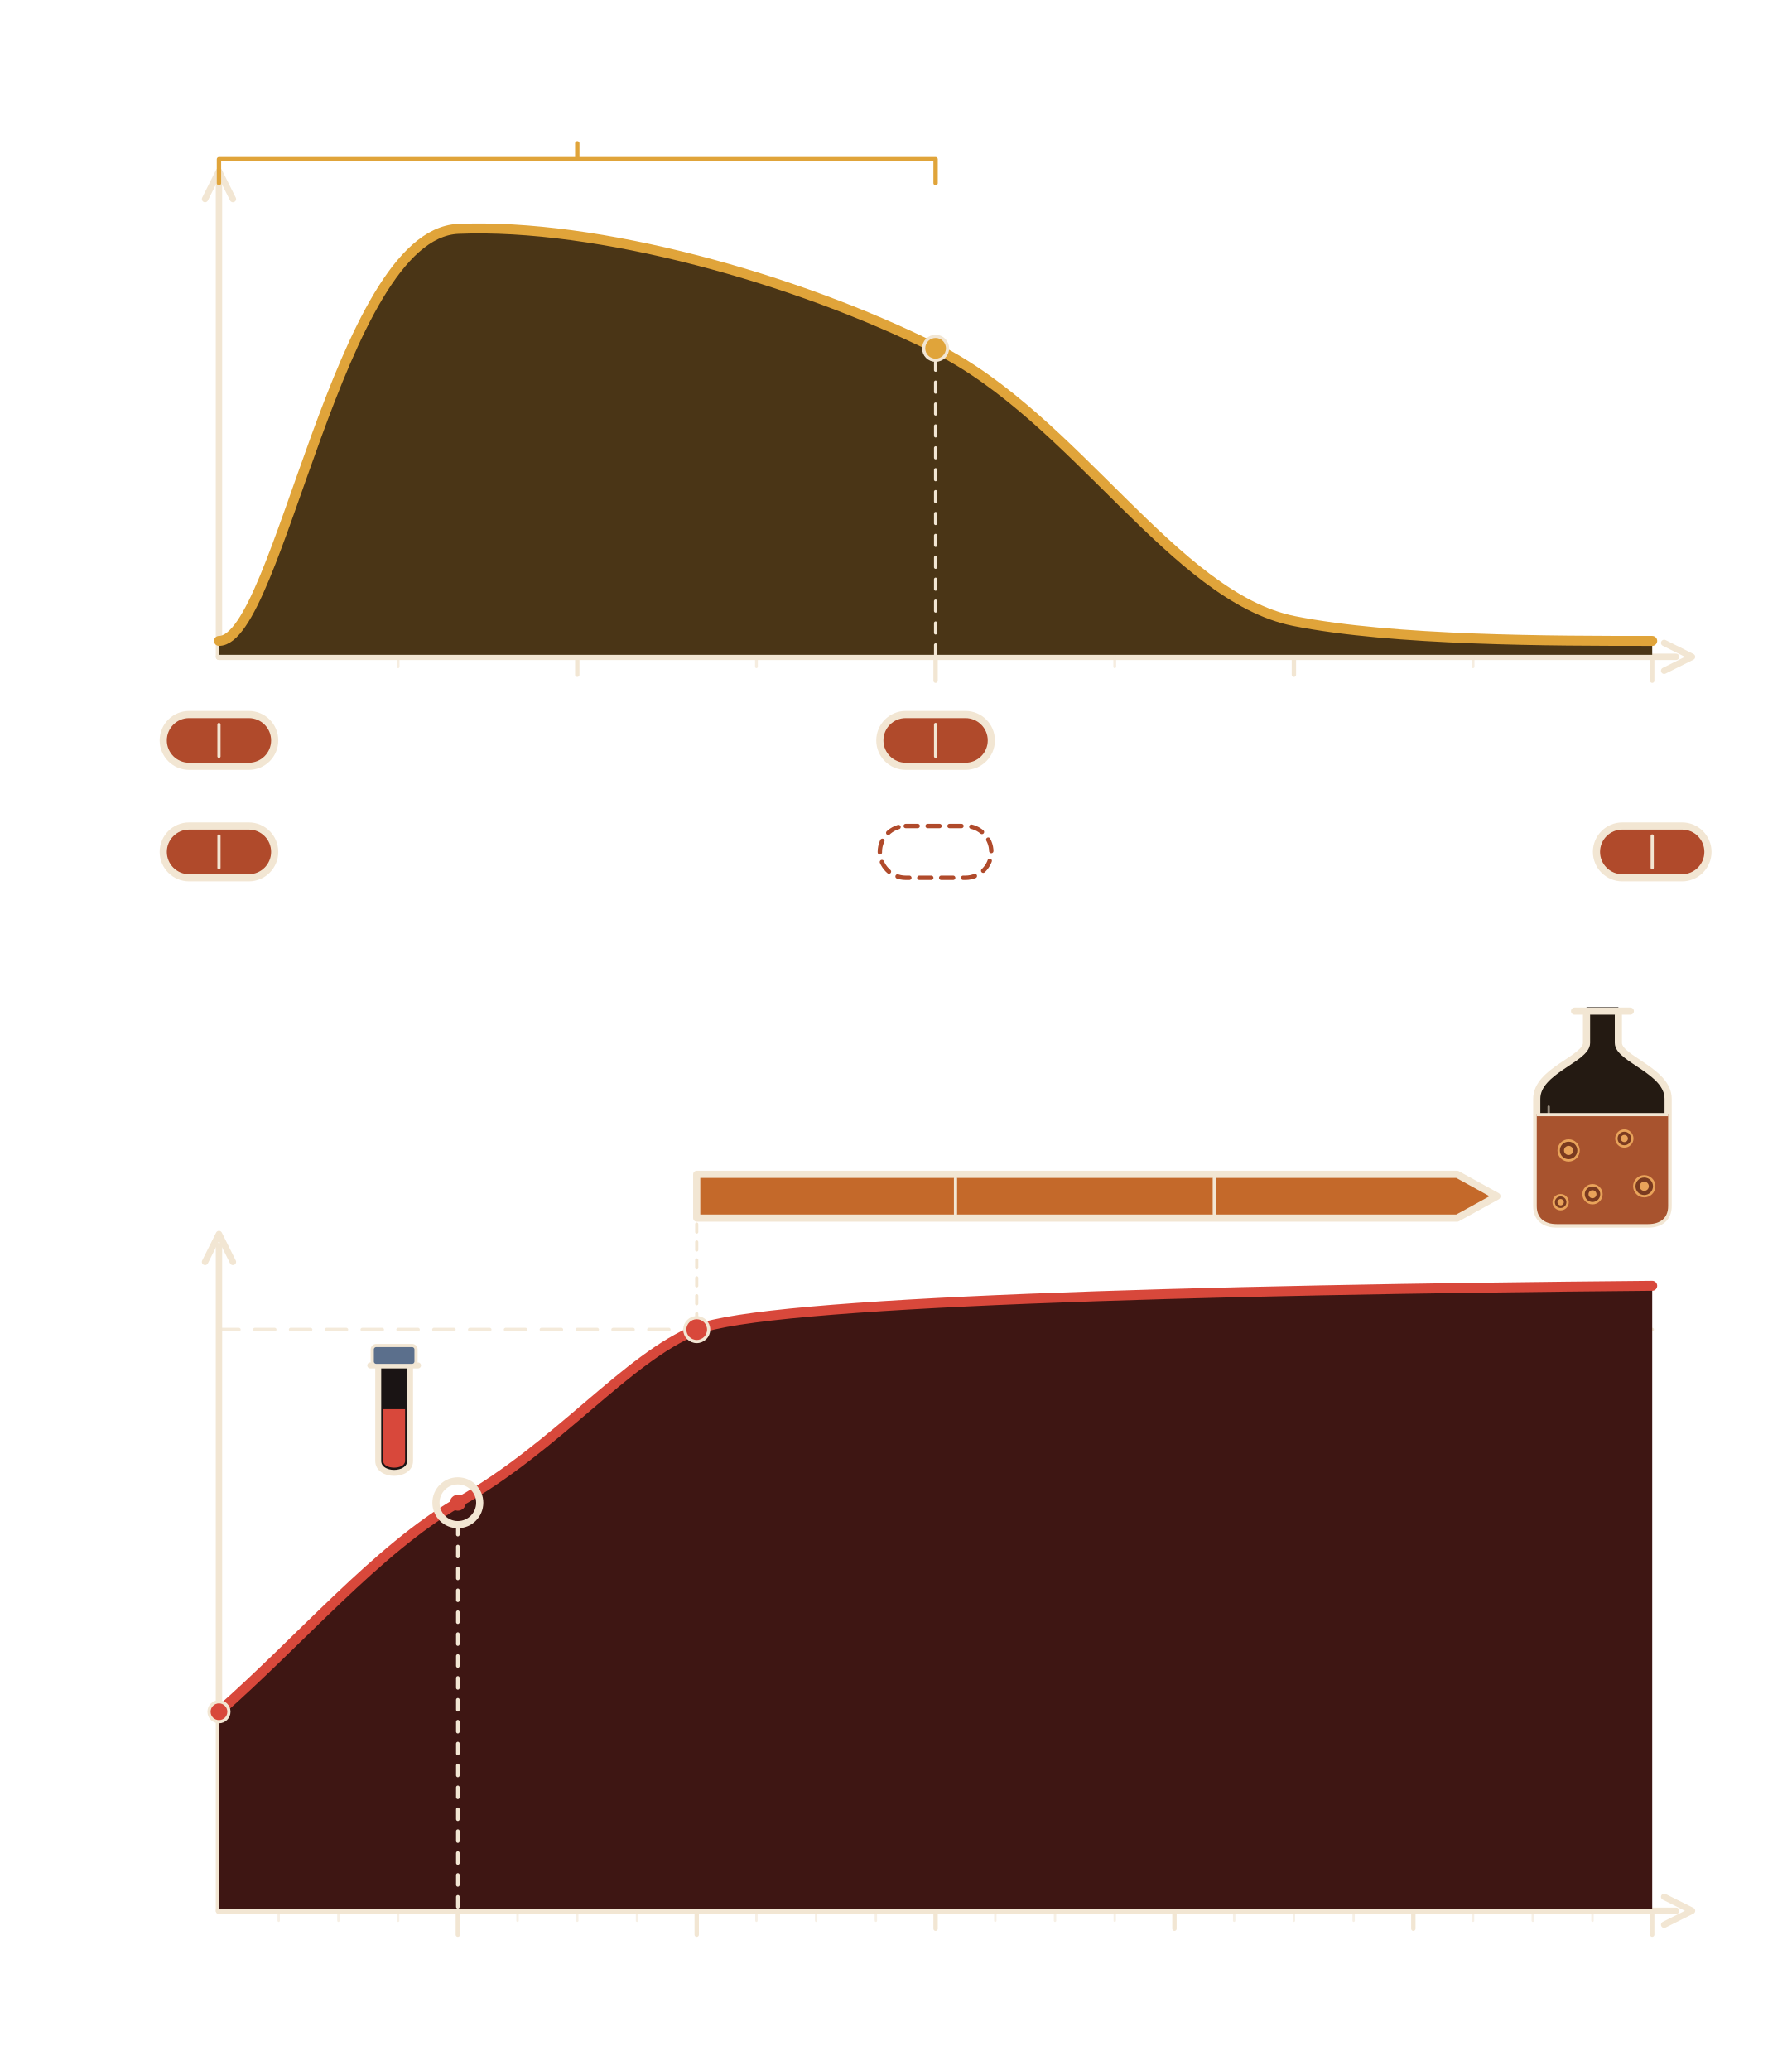
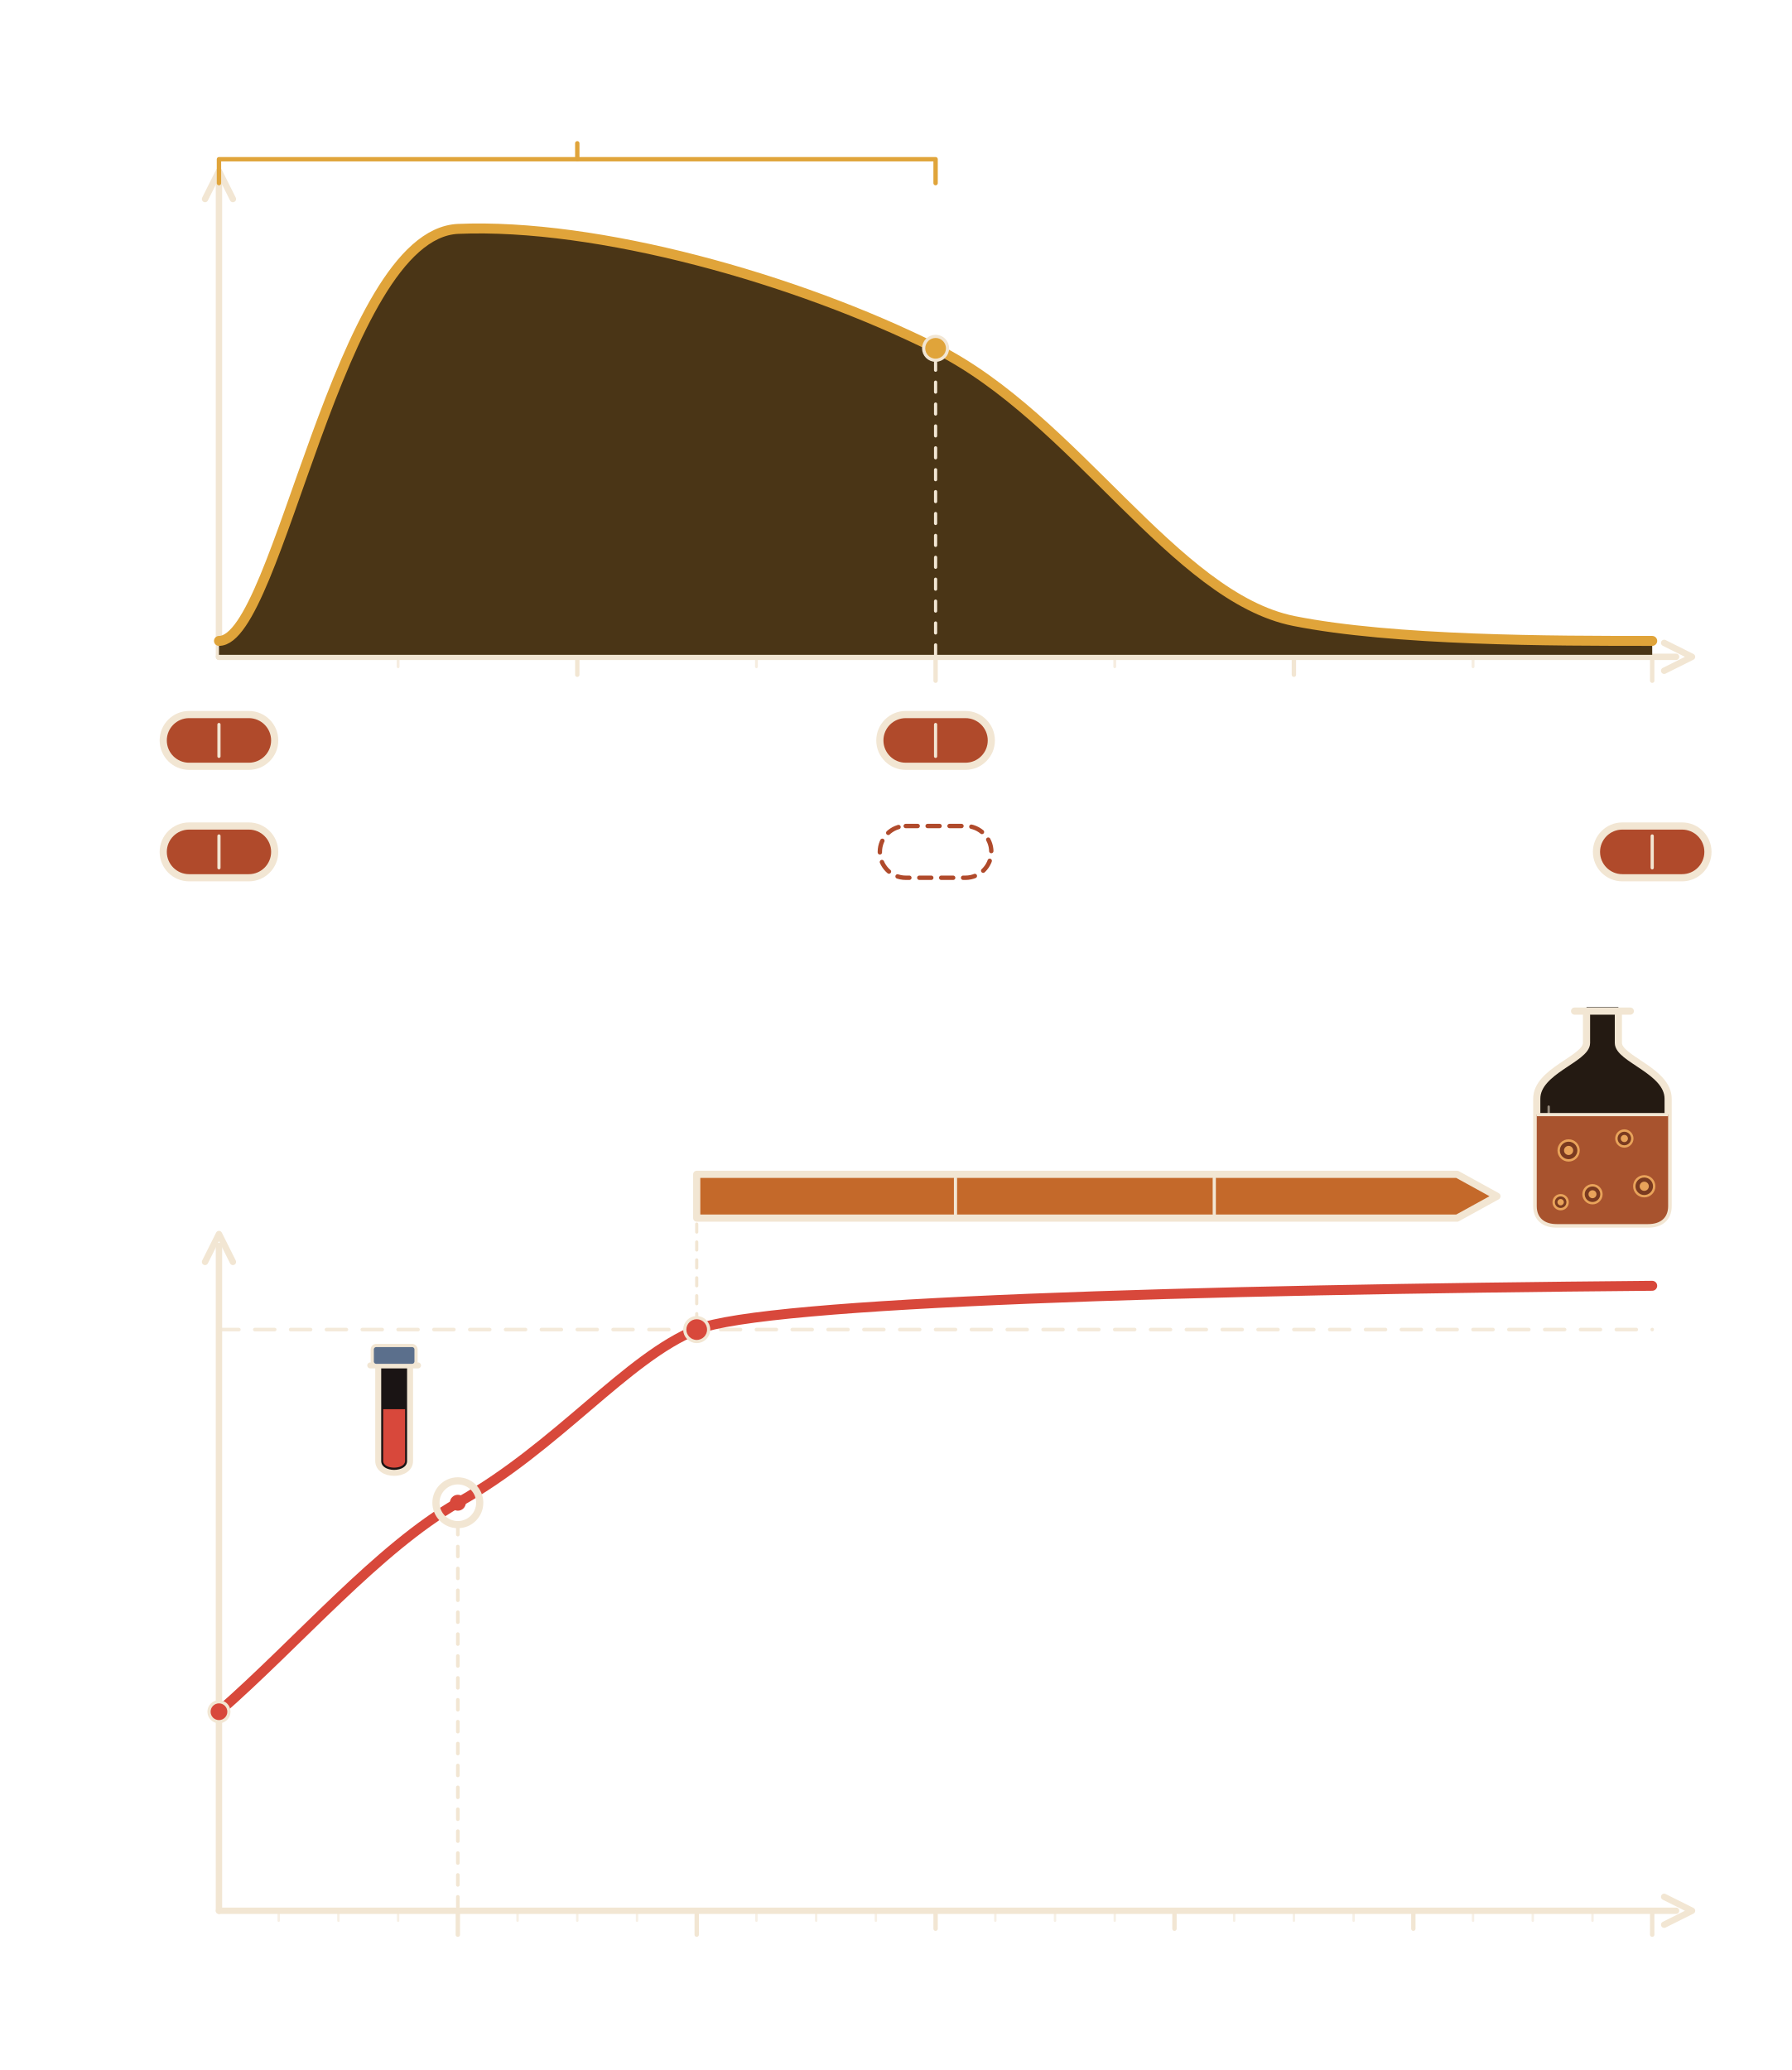
<svg xmlns="http://www.w3.org/2000/svg" viewBox="0 0 900 1040">
  <defs>
    <clipPath id="c-flask">
      <path d="M797,506L797,524C797,532 772,538 772,552L772,606C772,612 776,615 782,615L828,615C834,615 838,612 838,606L838,552C838,538 813,532 813,524L813,506Z" />
    </clipPath>
  </defs>
  <g id="axis_h" fill="none" stroke="#f2e6d3" stroke-linecap="round" stroke-linejoin="round">
    <path d="M110,330L842,330" stroke-width="3.2" />
    <path d="M836,323L850,330L836,337" stroke-width="3.2" />
    <path d="M110,330L110,92" stroke-width="3.2" />
    <path d="M103,100L110,86L117,100" stroke-width="3.2" />
    <path d="M290,330v9M470,330v12M650,330v9M830,330v12" stroke-width="2.2" />
    <path d="M200,330v5M380,330v5M560,330v5M740,330v5" stroke-width="1.4" stroke-opacity="0.7" />
  </g>
  <g id="hep_curve" stroke-linecap="round" stroke-linejoin="round">
    <path d="M110,322C140,322 170,118 230,115C300,112 400,140 470,175C540,210 590,300 650,312C700,322 780,322 830,322L830,329L110,329Z" fill="#4a3516" />
    <path d="M470,329L470,182" fill="none" stroke="#f2e6d3" stroke-width="1.6" stroke-dasharray="5 6" />
    <path d="M110,322C140,322 170,118 230,115C300,112 400,140 470,175C540,210 590,300 650,312C700,322 780,322 830,322" fill="none" stroke="#e0a43a" stroke-width="5" />
    <circle cx="470" cy="175" r="6" fill="#e0a43a" stroke="#f2e6d3" stroke-width="1.6" />
    <path d="M110,92L110,80L470,80L470,92" fill="none" stroke="#e0a43a" stroke-width="2.2" />
    <path d="M290,80L290,72" fill="none" stroke="#e0a43a" stroke-width="2.2" />
  </g>
  <g id="pill_daily" stroke="#f2e6d3" stroke-linecap="round" stroke-linejoin="round">
    <rect x="82" y="359" width="56" height="26" rx="13" fill="#b04a2b" stroke-width="3.6" />
    <path d="M110,364L110,380" stroke-width="1.6" />
    <rect x="442" y="359" width="56" height="26" rx="13" fill="#b04a2b" stroke-width="3.6" />
    <path d="M470,364L470,380" stroke-width="1.6" />
  </g>
  <g id="alt" stroke-linecap="round" stroke-linejoin="round">
    <rect x="82" y="415" width="56" height="26" rx="13" fill="#b04a2b" stroke="#f2e6d3" stroke-width="3.6" />
    <path d="M110,420L110,436" stroke="#f2e6d3" stroke-width="1.6" />
    <rect x="442" y="415" width="56" height="26" rx="13" fill="none" stroke="#b04a2b" stroke-width="2.2" stroke-dasharray="6 5" />
    <rect x="802" y="415" width="56" height="26" rx="13" fill="#b04a2b" stroke="#f2e6d3" stroke-width="3.6" />
    <path d="M830,420L830,436" stroke="#f2e6d3" stroke-width="1.6" />
  </g>
  <g id="axis_w" fill="none" stroke="#f2e6d3" stroke-linecap="round" stroke-linejoin="round">
    <path d="M110,960L842,960" stroke-width="3.2" />
    <path d="M836,953L850,960L836,967" stroke-width="3.2" />
    <path d="M110,960L110,626" stroke-width="3.2" />
    <path d="M103,634L110,620L117,634" stroke-width="3.2" />
    <path d="M230,960v12M350,960v12M470,960v9M590,960v9M710,960v9M830,960v12" stroke-width="2.2" />
    <path d="M140,960v5M170,960v5M200,960v5M260,960v5M290,960v5M320,960v5M380,960v5M410,960v5M440,960v5M500,960v5M530,960v5M560,960v5M620,960v5M650,960v5M680,960v5M740,960v5M770,960v5M800,960v5" stroke-width="1.2" stroke-opacity="0.6" />
    <path d="M110,668L830,668" stroke-width="1.8" stroke-dasharray="10 8" stroke-opacity="0.85" />
  </g>
  <g id="hb_curve" stroke-linecap="round" stroke-linejoin="round">
-     <path d="M110,860C150,825 190,778 230,755C280,727 315,682 350,668C385,654 600,648 830,646L830,959L110,959Z" fill="#3e1613" />
    <path d="M110,860C150,825 190,778 230,755C280,727 315,682 350,668C385,654 600,648 830,646" fill="none" stroke="#d8483b" stroke-width="5" />
    <circle cx="110" cy="860" r="5" fill="#d8483b" stroke="#f2e6d3" stroke-width="1.6" />
  </g>
  <g id="check" stroke-linecap="round" stroke-linejoin="round">
    <path d="M230,958L230,768" fill="none" stroke="#f2e6d3" stroke-width="1.8" stroke-dasharray="5 6" />
    <circle cx="230" cy="755" r="11" fill="none" stroke="#f2e6d3" stroke-width="3.6" />
    <circle cx="230" cy="755" r="4" fill="#d8483b" />
    <path d="M190,686L190,734C190,742 206,742 206,734L206,686" fill="#1a1414" stroke="#f2e6d3" stroke-width="3" />
    <path d="M192.5,708L203.5,708L203.5,734C203.5,738.5 192.5,738.5 192.5,734Z" fill="#d8483b" />
    <path d="M186,686L210,686" stroke="#f2e6d3" stroke-width="3" />
    <rect x="187" y="676" width="22" height="10" rx="2" fill="#5b6f8c" stroke="#f2e6d3" stroke-width="1.6" />
  </g>
  <g id="store_bar" stroke-linecap="round" stroke-linejoin="round">
    <path d="M350,664L350,614" fill="none" stroke="#f2e6d3" stroke-width="1.6" stroke-dasharray="4 5" />
    <circle cx="350" cy="668" r="6" fill="#d8483b" stroke="#f2e6d3" stroke-width="1.6" />
    <path d="M350,590L732,590L752,601L732,612L350,612Z" fill="#c4692a" stroke="#f2e6d3" stroke-width="3.6" />
    <path d="M480,592L480,610M610,592L610,610" stroke="#f2e6d3" stroke-width="1.6" />
    <path d="M797,506L797,524C797,532 772,538 772,552L772,606C772,612 776,615 782,615L828,615C834,615 838,612 838,606L838,552C838,538 813,532 813,524L813,506Z" fill="#241a12" stroke="none" />
    <path d="M797,510L797,524C797,532 772,538 772,552L772,606C772,612 776,615 782,615L828,615C834,615 838,612 838,606L838,552C838,538 813,532 813,524L813,510" fill="none" stroke="#f2e6d3" stroke-width="3.6" />
    <path d="M791,508L819,508" stroke="#f2e6d3" stroke-width="3.6" />
    <path d="M778,556L778,604" stroke="#f2e6d3" stroke-width="1.2" stroke-opacity="0.55" />
  </g>
  <g id="store_fill" clip-path="url(#c-flask)">
    <rect x="768" y="560" width="74" height="58" fill="#a8532e" />
    <path d="M768,560L842,560" stroke="#f2e6d3" stroke-width="1.6" />
    <circle cx="788" cy="578" r="5" fill="#7a3a20" stroke="#e9a35a" stroke-width="1.2" />
    <circle cx="788" cy="578" r="2.3" fill="#e9a35a" />
    <circle cx="816" cy="572" r="4" fill="#7a3a20" stroke="#e9a35a" stroke-width="1.2" />
    <circle cx="816" cy="572" r="1.8" fill="#e9a35a" />
    <circle cx="826" cy="596" r="5" fill="#7a3a20" stroke="#e9a35a" stroke-width="1.2" />
    <circle cx="826" cy="596" r="2.3" fill="#e9a35a" />
    <circle cx="800" cy="600" r="4.5" fill="#7a3a20" stroke="#e9a35a" stroke-width="1.2" />
    <circle cx="800" cy="600" r="2.0" fill="#e9a35a" />
    <circle cx="784" cy="604" r="3.5" fill="#7a3a20" stroke="#e9a35a" stroke-width="1.2" />
    <circle cx="784" cy="604" r="1.6" fill="#e9a35a" />
  </g>
  <circle id="a-pill-daily" cx="512" cy="372" r="0" />
  <circle id="a-alt" cx="152" cy="428" r="0" />
  <circle id="a-skip" cx="470" cy="428" r="0" />
  <circle id="a-hep" cx="290" cy="66" r="0" />
  <circle id="a-hep-next" cx="470" cy="175" r="0" />
  <circle id="a-axis-h" cx="852" cy="306" r="0" />
  <circle id="a-hb" cx="600" cy="660" r="0" />
  <circle id="a-check" cx="244" cy="770" r="0" />
  <circle id="a-norm" cx="830" cy="676" r="0" />
  <circle id="a-store" cx="545" cy="580" r="0" />
  <circle id="a-flask" cx="805" cy="500" r="0" />
  <circle id="a-w4" cx="230" cy="984" r="0" />
  <circle id="a-w8" cx="350" cy="984" r="0" />
  <circle id="a-w24" cx="830" cy="984" r="0" />
  <circle id="o-hep" cx="110" cy="322" r="0" />
  <circle id="o-hb" cx="110" cy="860" r="0" />
  <circle id="o-store" cx="350" cy="601" r="0" />
  <circle id="o-store-fill" cx="805" cy="615" r="0" />
  <path id="p-hep" d="M110,322C140,322 170,118 230,115C300,112 400,140 470,175C540,210 590,300 650,312C700,322 780,322 830,322" fill="none" stroke="none" />
  <path id="p-hb" d="M110,860C150,825 190,778 230,755C280,727 315,682 350,668C385,654 600,648 830,646" fill="none" stroke="none" />
  <path id="p-store" d="M350,601L752,601" fill="none" stroke="none" />
</svg>
